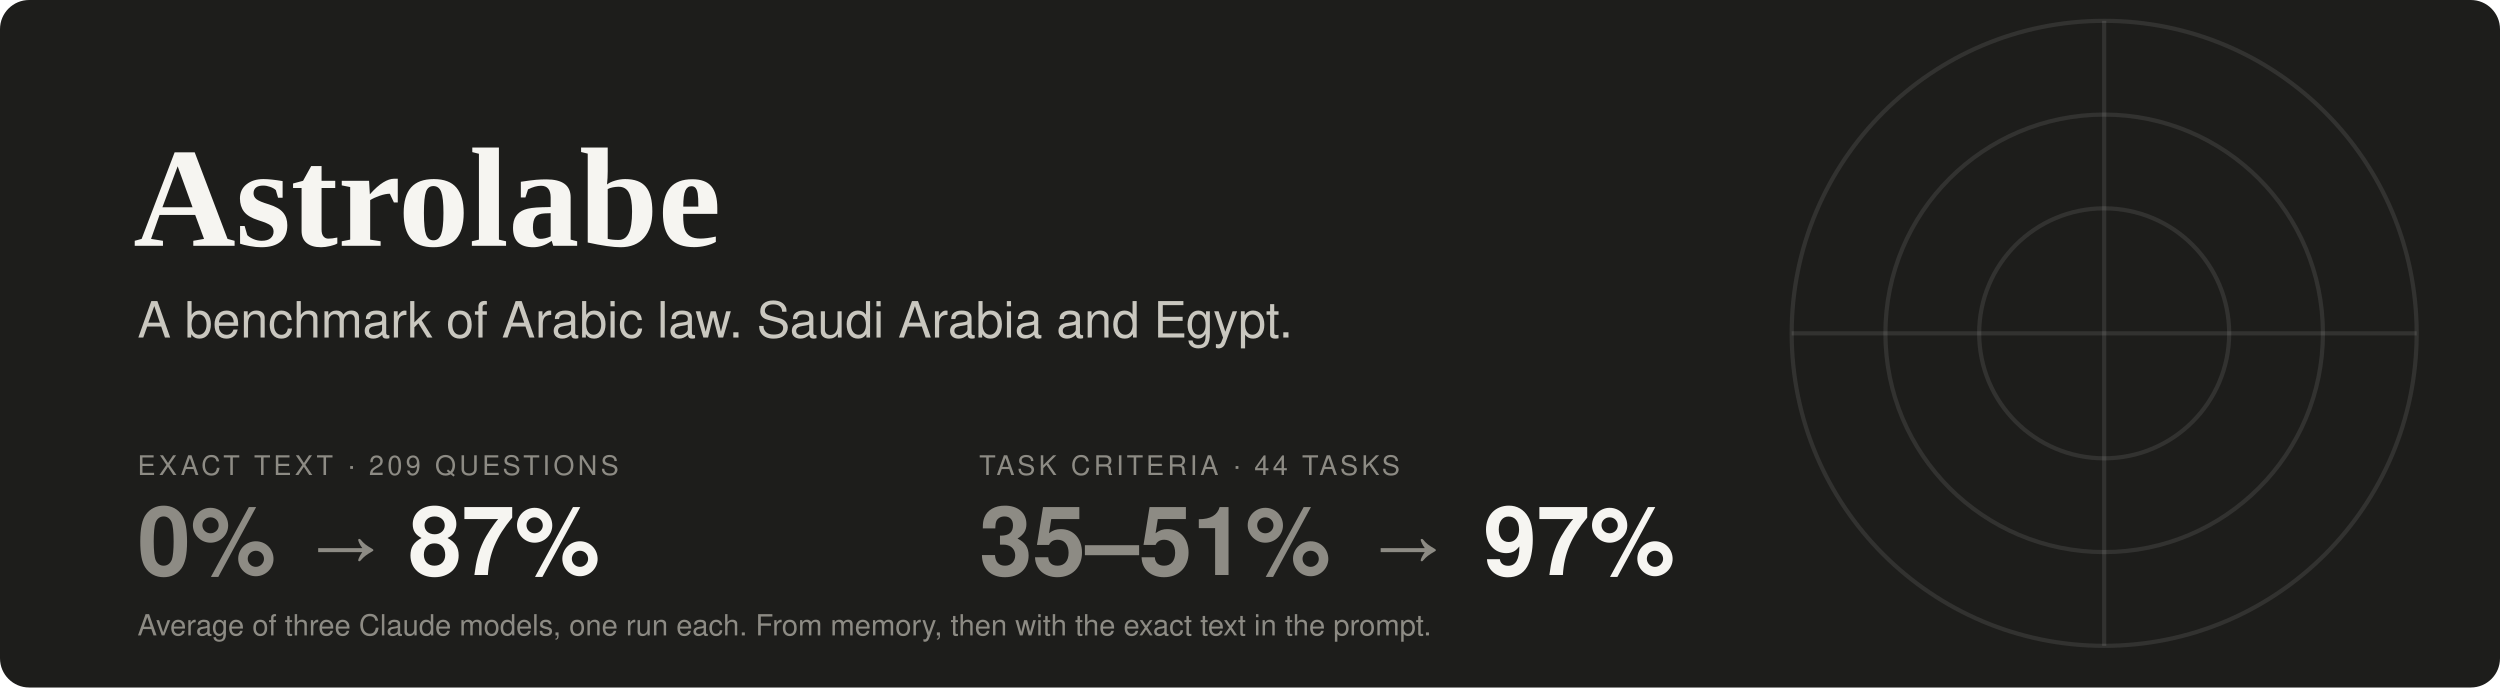
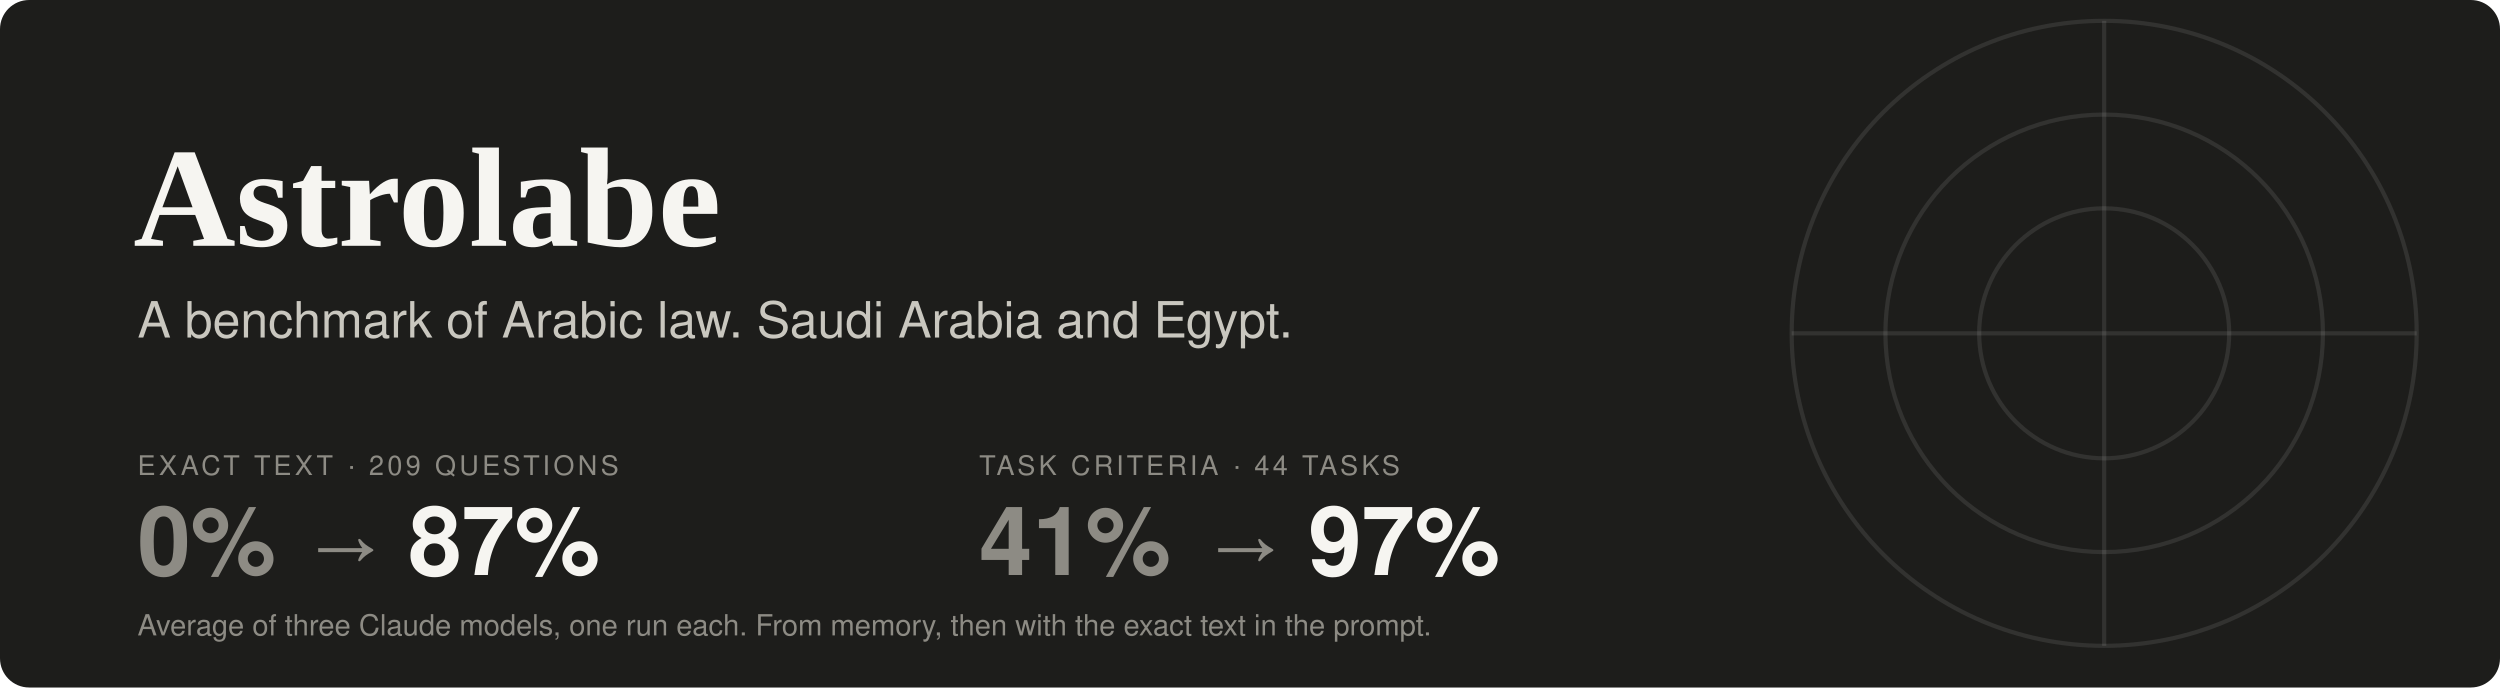
<svg xmlns="http://www.w3.org/2000/svg" width="1200" height="330" viewBox="0 0 1200 330" role="img" aria-label="Astrolabe: a benchmark of Arabic law. Three Claude models. Exact text from memory 0%, with the text 87% on average.">
  <rect width="1200" height="330" rx="14" fill="#1d1d1b" />
  <g fill="none" stroke="#f6f5f1" stroke-opacity=".10" stroke-width="2">
    <circle cx="1010" cy="160" r="150" />
    <circle cx="1010" cy="160" r="105" />
    <circle cx="1010" cy="160" r="60" />
    <line x1="860" y1="160" x2="1160" y2="160" />
    <line x1="1010" y1="10" x2="1010" y2="310" />
  </g>
  <text x="64" y="118" font-family="Georgia, 'Times New Roman', serif" font-size="68" font-weight="700" fill="#f6f5f1">Astrolabe</text>
  <text x="66" y="162" font-family="-apple-system, 'Segoe UI', Helvetica, Arial, sans-serif" font-size="24" fill="#c9c7bf">A benchmark of Arabic law. Saudi Arabia and Egypt.</text>
  <g font-family="-apple-system, 'Segoe UI', Helvetica, Arial, sans-serif">
    <text x="66" y="228" font-size="13" letter-spacing="1.6" fill="#8d8b84">EXACT TEXT · 209 QUESTIONS</text>
    <text x="66" y="276" font-size="46" font-weight="700" fill="#8d8b84">0%</text>
    <text x="150" y="274" font-size="32" fill="#8d8b84">→</text>
    <text x="196" y="276" font-size="46" font-weight="700" fill="#f6f5f1">87%</text>
    <text x="470" y="228" font-size="13" letter-spacing="1.6" fill="#8d8b84">TASK CRITERIA · 44 TASKS</text>
-     <text x="470" y="276" font-size="46" font-weight="700" fill="#8d8b84">35–51%</text>
-     <text x="660" y="274" font-size="32" fill="#8d8b84">→</text>
-     <text x="712" y="276" font-size="46" font-weight="700" fill="#f6f5f1">97%</text>
+     <text x="470" y="276" font-size="46" font-weight="700" fill="#8d8b84">41%</text>
+     <text x="582" y="274" font-size="32" fill="#8d8b84">→</text>
+     <text x="628" y="276" font-size="46" font-weight="700" fill="#f6f5f1">97%</text>
    <text x="66" y="305" font-size="14" fill="#8d8b84">Average of three Claude models, one run each. From memory, then with the exact text in the prompt.</text>
  </g>
</svg>
